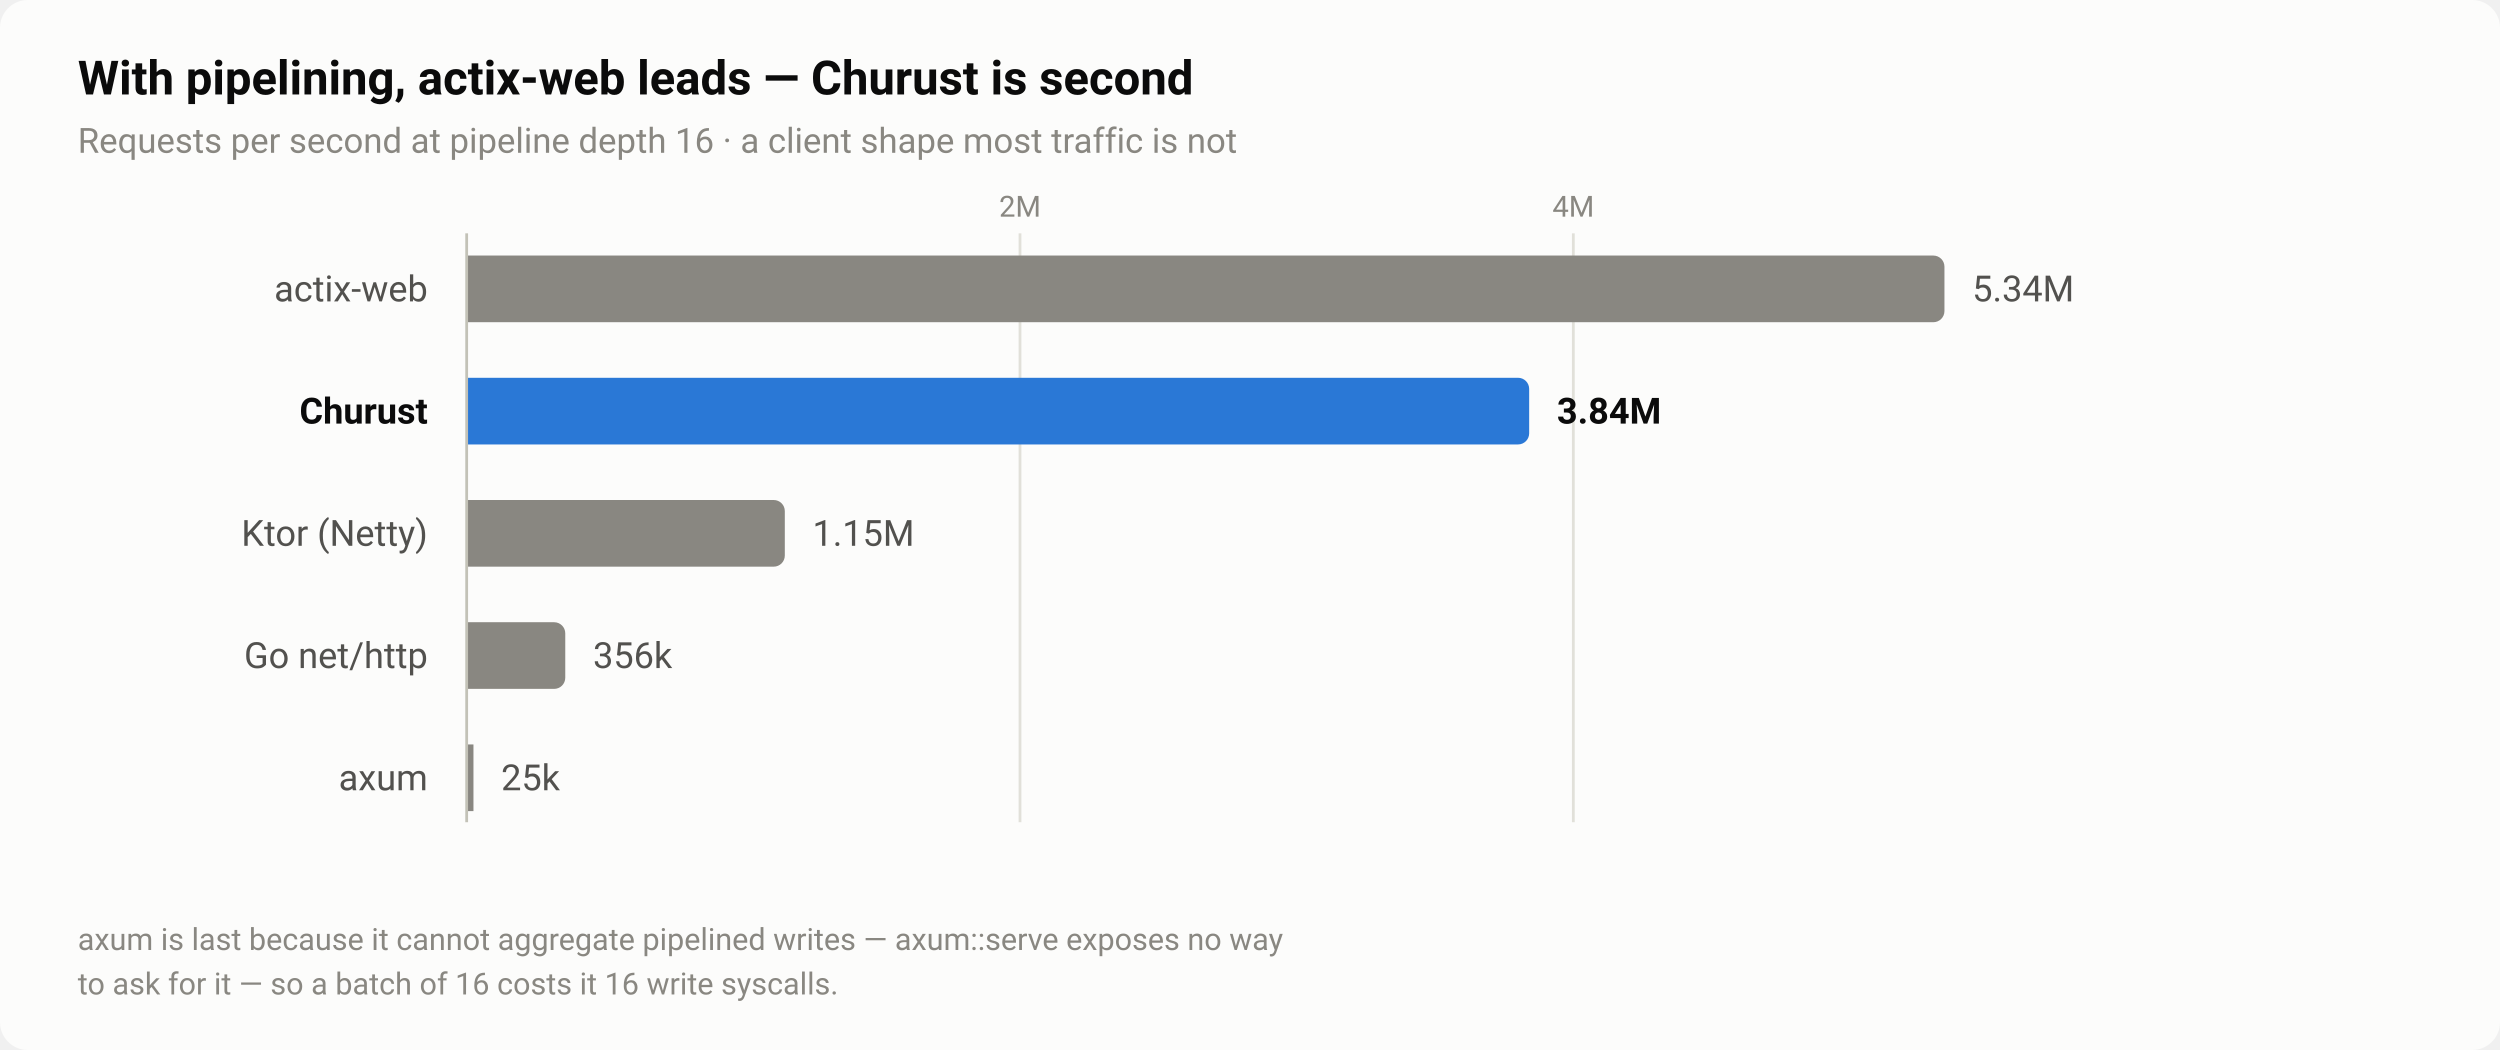
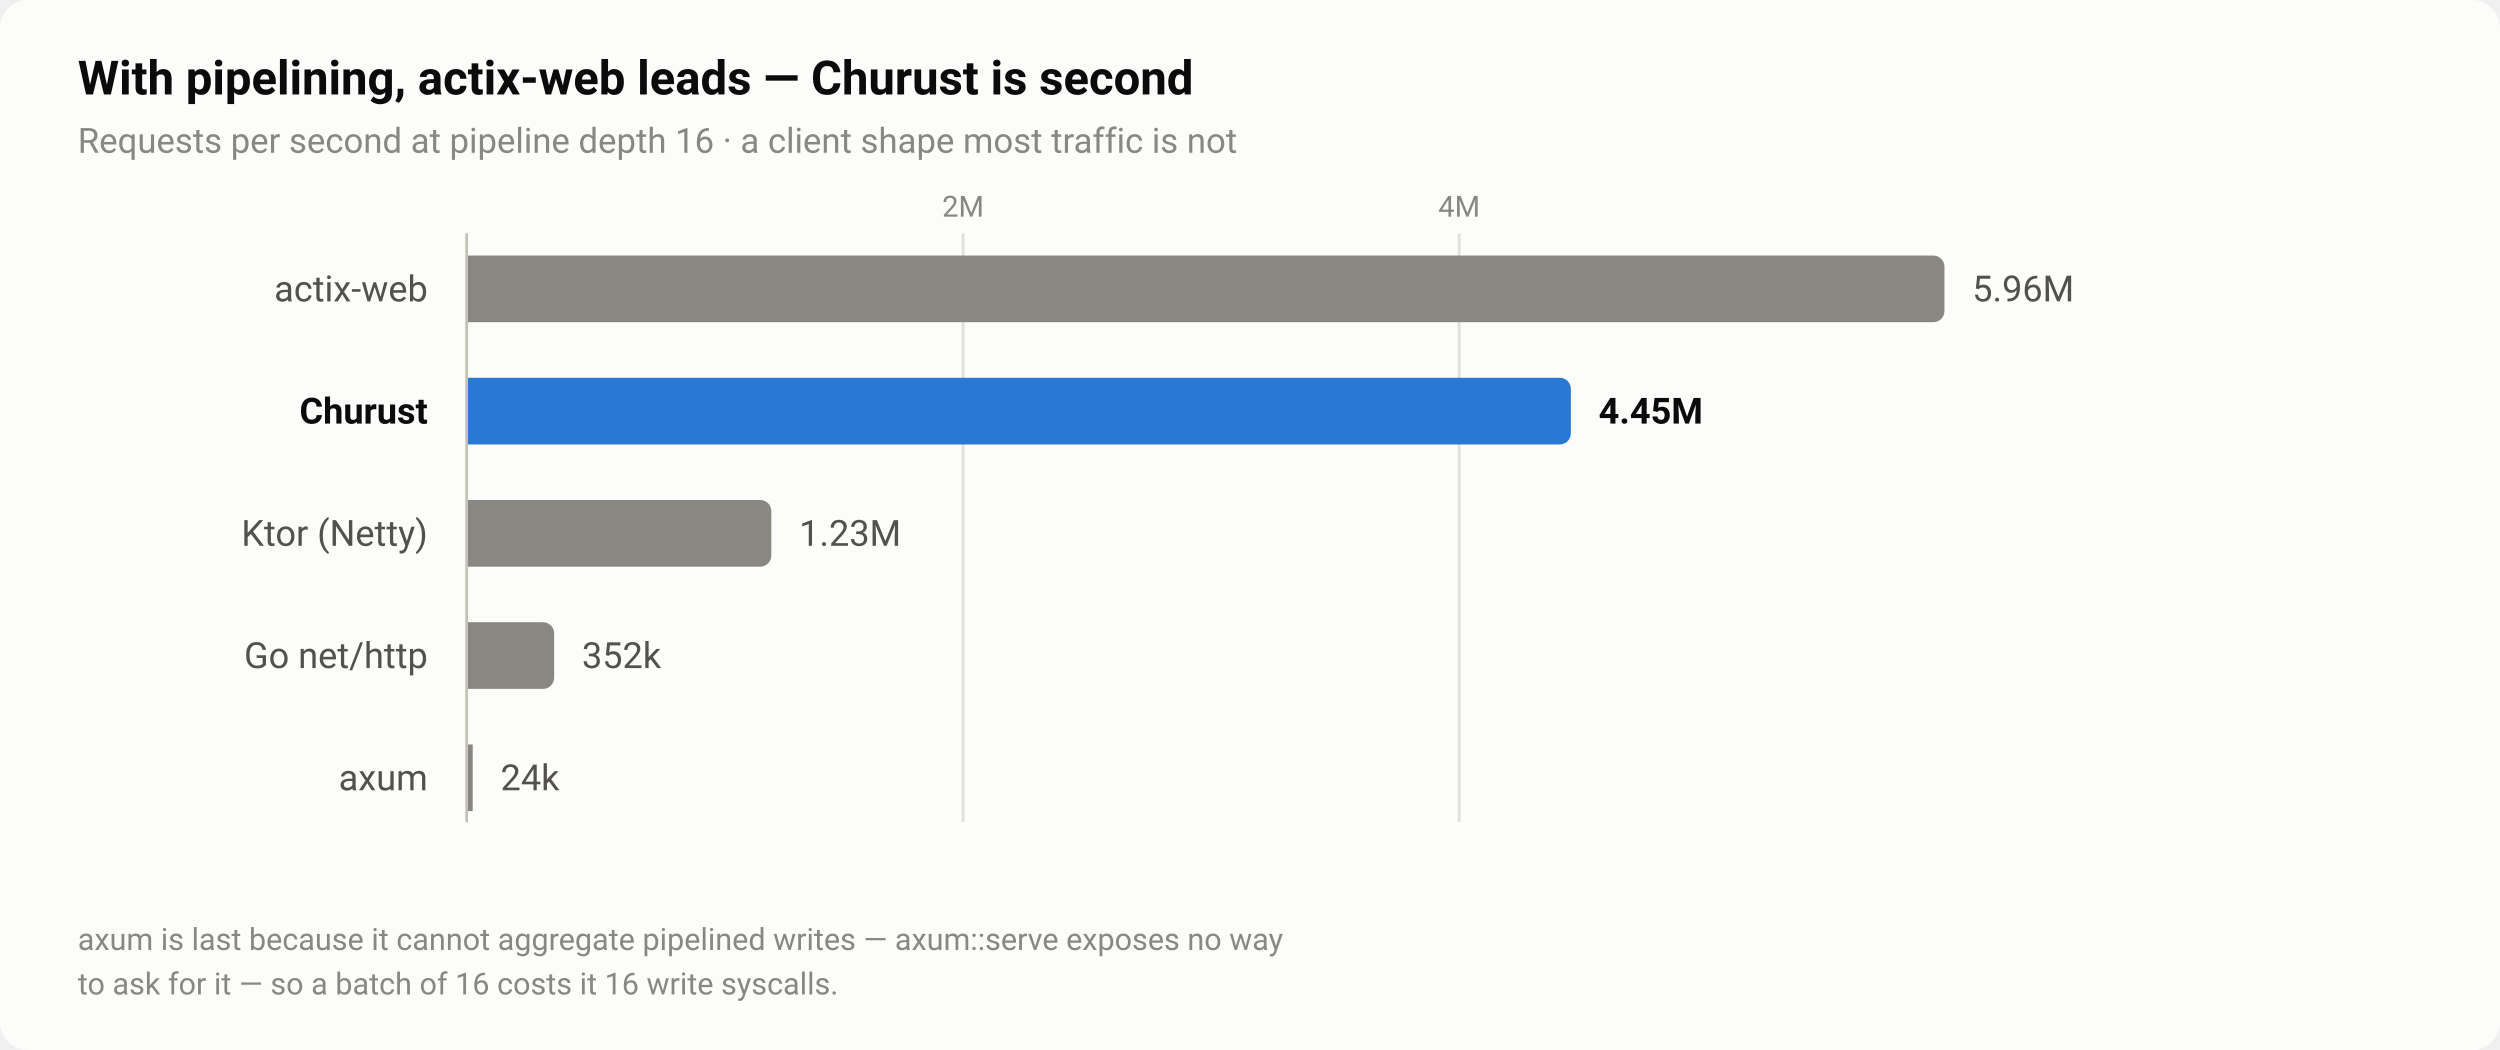
<svg xmlns="http://www.w3.org/2000/svg" viewBox="0 0 900 378" width="900" height="378" role="img" aria-labelledby="pl-t pl-d">
  <style>
text{font-family:system-ui,-apple-system,"Segoe UI",Roboto,sans-serif;}
.s{fill:#fcfcfb}.ink{fill:#0b0b0b}.ink2{fill:#52514e}.mut{fill:#898781}.acc{fill:#2a78d6}.peer{fill:#898781}.s2{fill:#eb6834}.grid{stroke:#e1e0d9}.axis{stroke:#c3c2b7}.acc-s{stroke:#2a78d6}.s2-s{stroke:#eb6834}.ring{stroke:#fcfcfb}
@media (prefers-color-scheme:dark){.s{fill:#1a1a19}.ink{fill:#ffffff}.ink2{fill:#c3c2b7}.mut{fill:#898781}.acc{fill:#3987e5}.peer{fill:#898781}.s2{fill:#d95926}.grid{stroke:#2c2c2a}.axis{stroke:#383835}.acc-s{stroke:#3987e5}.s2-s{stroke:#d95926}.ring{stroke:#1a1a19}}
</style>
  <rect class="s" width="900" height="378" rx="10" />
  <text class="ink" x="28" y="34" font-size="17" font-weight="600">With pipelining, actix-web leads — Churust is second</text>
  <text class="mut" x="28" y="55" font-size="12.5">Requests per second at pipeline depth 16 · a client shape most traffic is not</text>
-   <line class="grid" x1="367.2" y1="84" x2="367.2" y2="296" stroke-width="1" />
-   <text class="mut" x="367.2" y="78" font-size="10.5" text-anchor="middle">2M</text>
-   <line class="grid" x1="566.4" y1="84" x2="566.4" y2="296" stroke-width="1" />
-   <text class="mut" x="566.4" y="78" font-size="10.5" text-anchor="middle">4M</text>
+   <line class="grid" x1="346.7" y1="84" x2="346.7" y2="296" stroke-width="1" />
+   <text class="mut" x="346.7" y="78" font-size="10.5" text-anchor="middle">2M</text>
+   <line class="grid" x1="525.3" y1="84" x2="525.3" y2="296" stroke-width="1" />
+   <text class="mut" x="525.3" y="78" font-size="10.5" text-anchor="middle">4M</text>
  <text class="ink2" x="154" y="108.5" font-size="13" font-weight="400" text-anchor="end">actix-web</text>
  <path class="peer" d="M168,92 H696.0 A4,4 0 0 1 700.0,96 V112 A4,4 0 0 1 696.0,116 H168 Z" />
-   <text class="ink2" x="710.0" y="108.5" font-size="13" font-weight="400">5.34M</text>
+   <text class="ink2" x="710.0" y="108.5" font-size="13" font-weight="400">5.96M</text>
  <text class="ink" x="154" y="152.5" font-size="13" font-weight="600" text-anchor="end">Churust</text>
-   <path class="acc" d="M168,136 H546.5 A4,4 0 0 1 550.5,140 V156 A4,4 0 0 1 546.5,160 H168 Z" />
-   <text class="ink" x="560.5" y="152.5" font-size="13" font-weight="600">3.84M</text>
+   <path class="acc" d="M168,136 H561.513 A4,4 0 0 1 565.513,140 V156 A4,4 0 0 1 561.513,160 H168 Z" />
+   <text class="ink" x="575.5" y="152.5" font-size="13" font-weight="600">4.45M</text>
  <text class="ink2" x="154" y="196.5" font-size="13" font-weight="400" text-anchor="end">Ktor (Netty)</text>
-   <path class="peer" d="M168,180 H278.533 A4,4 0 0 1 282.533,184 V200 A4,4 0 0 1 278.533,204 H168 Z" />
-   <text class="ink2" x="292.5" y="196.5" font-size="13" font-weight="400">1.15M</text>
+   <path class="peer" d="M168,180 H273.679 A4,4 0 0 1 277.679,184 V200 A4,4 0 0 1 273.679,204 H168 Z" />
+   <text class="ink2" x="287.7" y="196.5" font-size="13" font-weight="400">1.23M</text>
  <text class="ink2" x="154" y="240.5" font-size="13" font-weight="400" text-anchor="end">Go net/http</text>
-   <path class="peer" d="M168,224 H199.495 A4,4 0 0 1 203.495,228 V244 A4,4 0 0 1 199.495,248 H168 Z" />
-   <text class="ink2" x="213.5" y="240.5" font-size="13" font-weight="400">356k</text>
+   <path class="peer" d="M168,224 H195.484 A4,4 0 0 1 199.484,228 V244 A4,4 0 0 1 195.484,248 H168 Z" />
+   <text class="ink2" x="209.5" y="240.5" font-size="13" font-weight="400">352k</text>
  <text class="ink2" x="154" y="284.5" font-size="13" font-weight="400" text-anchor="end">axum</text>
-   <path class="peer" d="M168,268 h2.445 v24 h-2.445 Z" />
-   <text class="ink2" x="180.4" y="284.5" font-size="13" font-weight="400">25k</text>
+   <path class="peer" d="M168,268 h2.178 v24 h-2.178 Z" />
+   <text class="ink2" x="180.2" y="284.5" font-size="13" font-weight="400">24k</text>
  <line class="axis" x1="168" y1="84" x2="168" y2="296" stroke-width="1" />
  <text class="mut" x="28" y="342" font-size="11">axum is last because it cannot aggregate pipelined writes — axum::serve exposes no way</text>
  <text class="mut" x="28" y="358" font-size="11">to ask for it — so a batch of 16 costs it 16 write syscalls.</text>
</svg>
